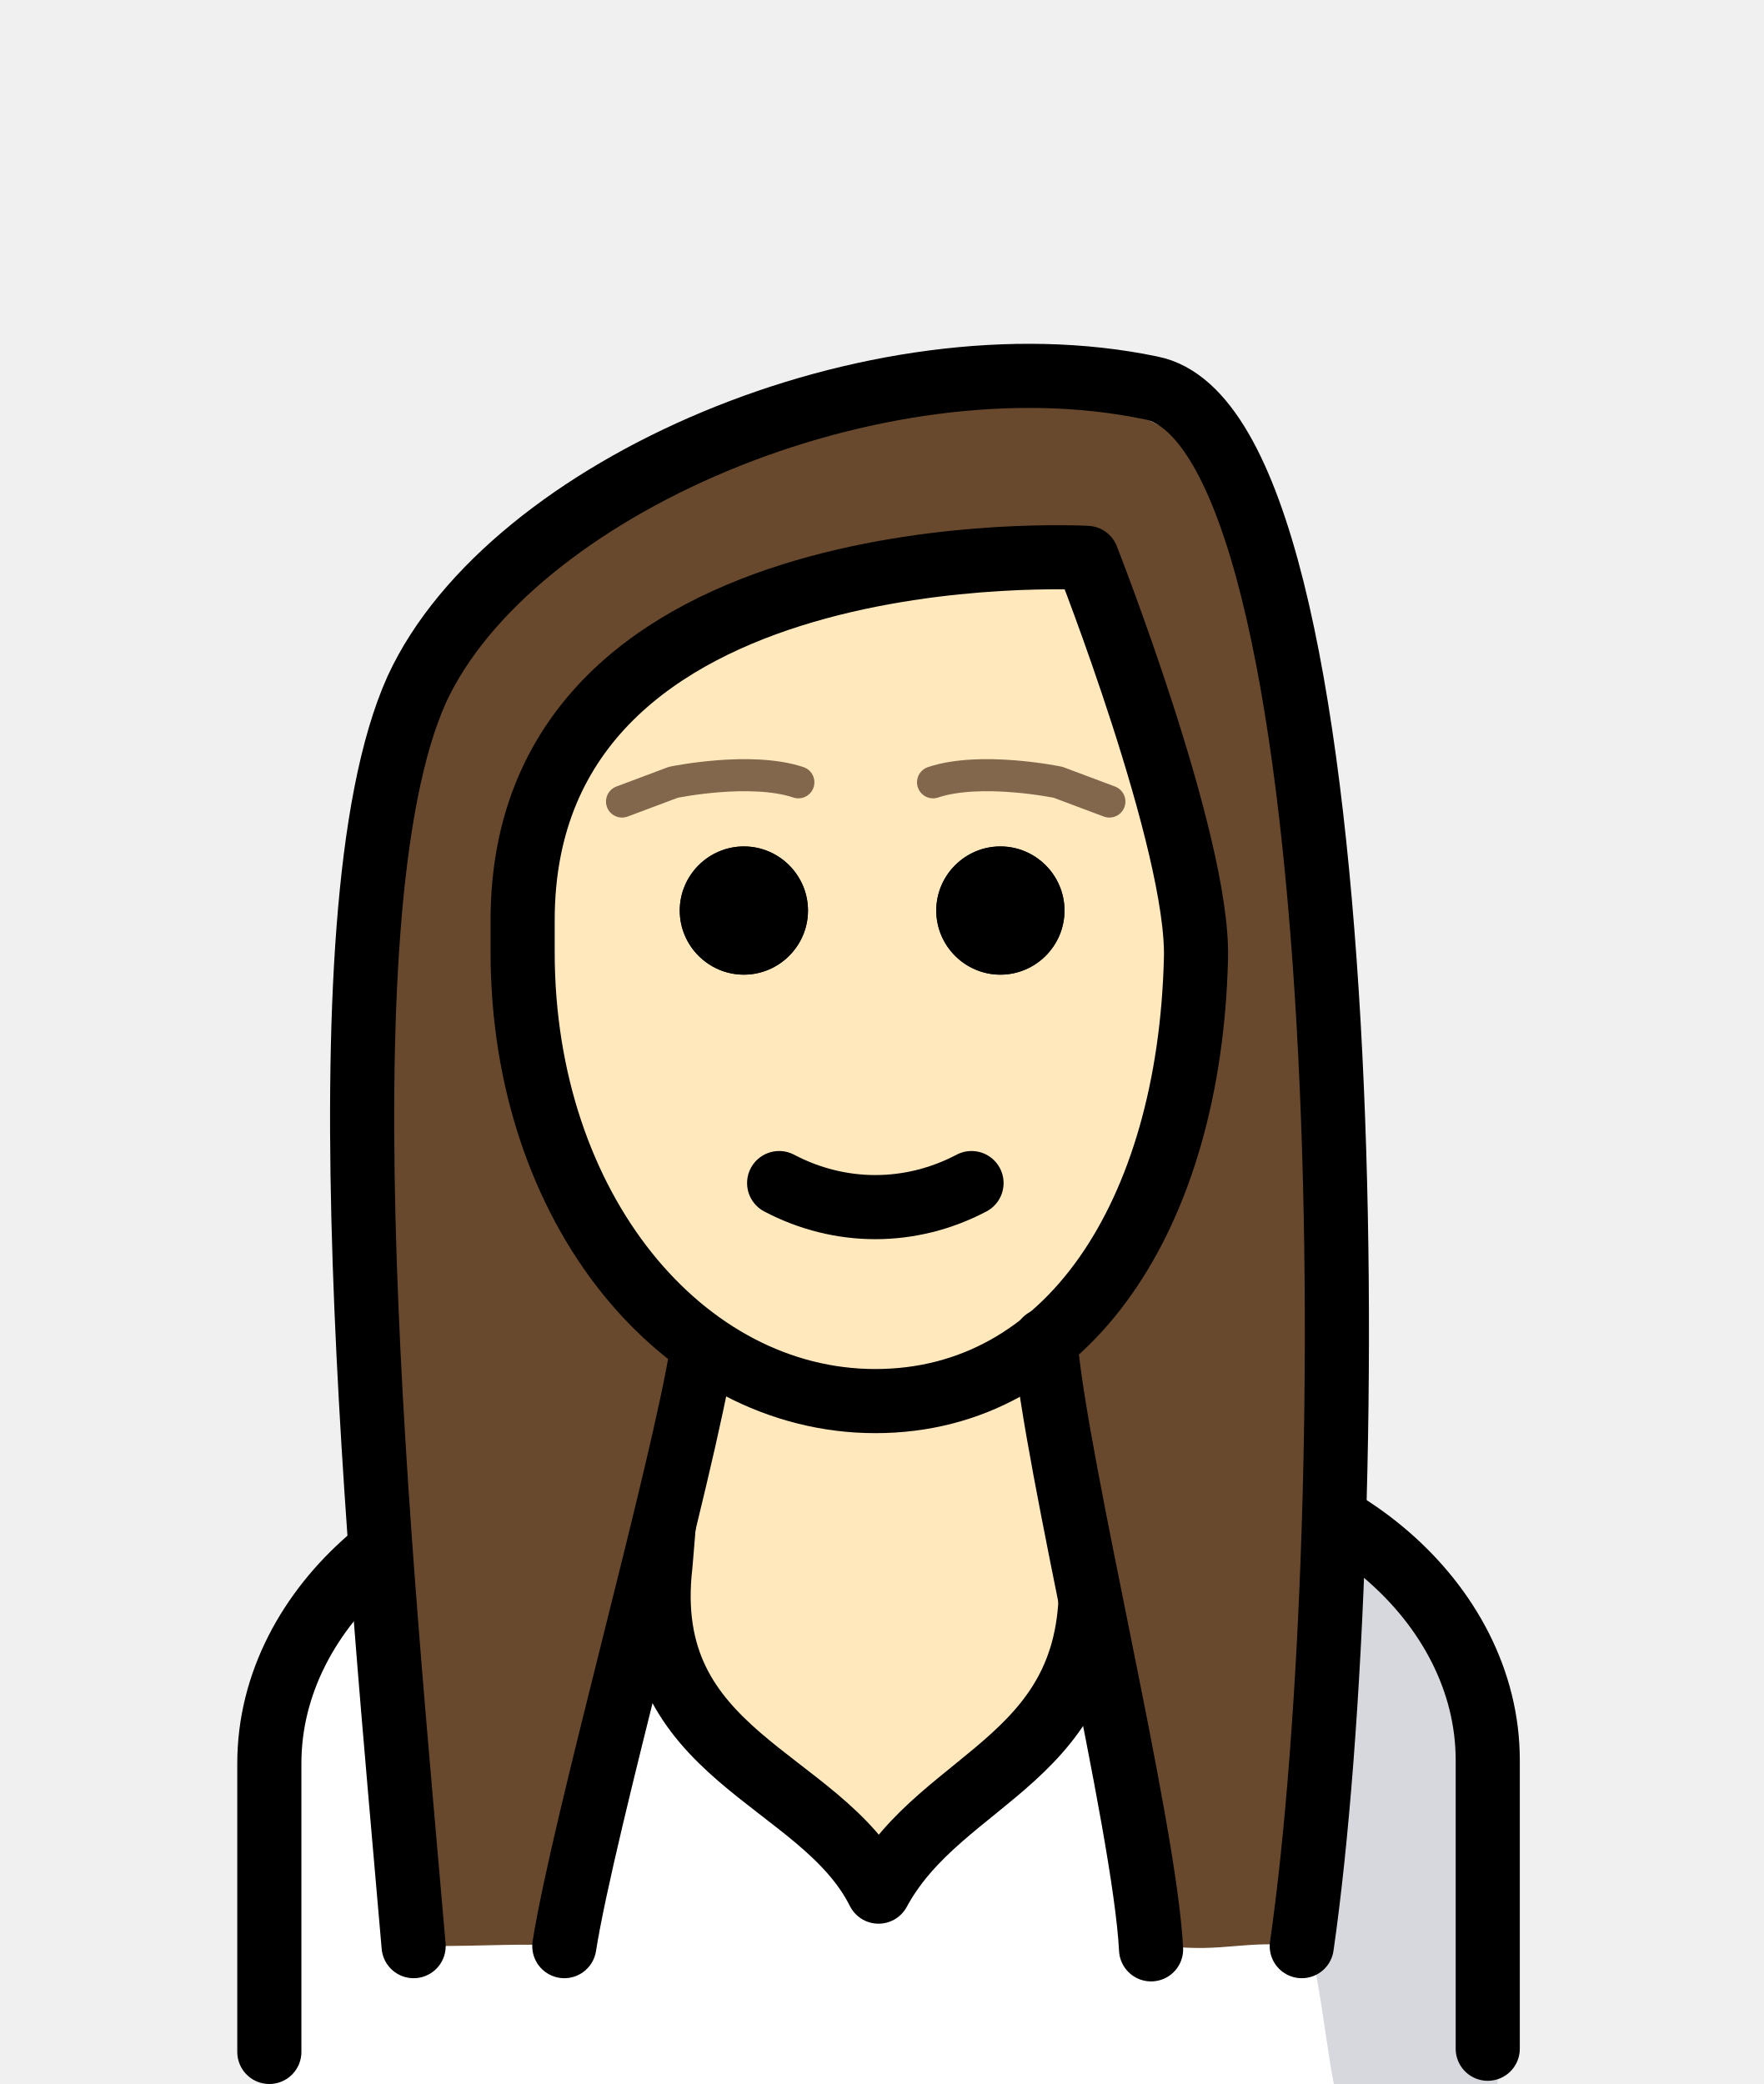
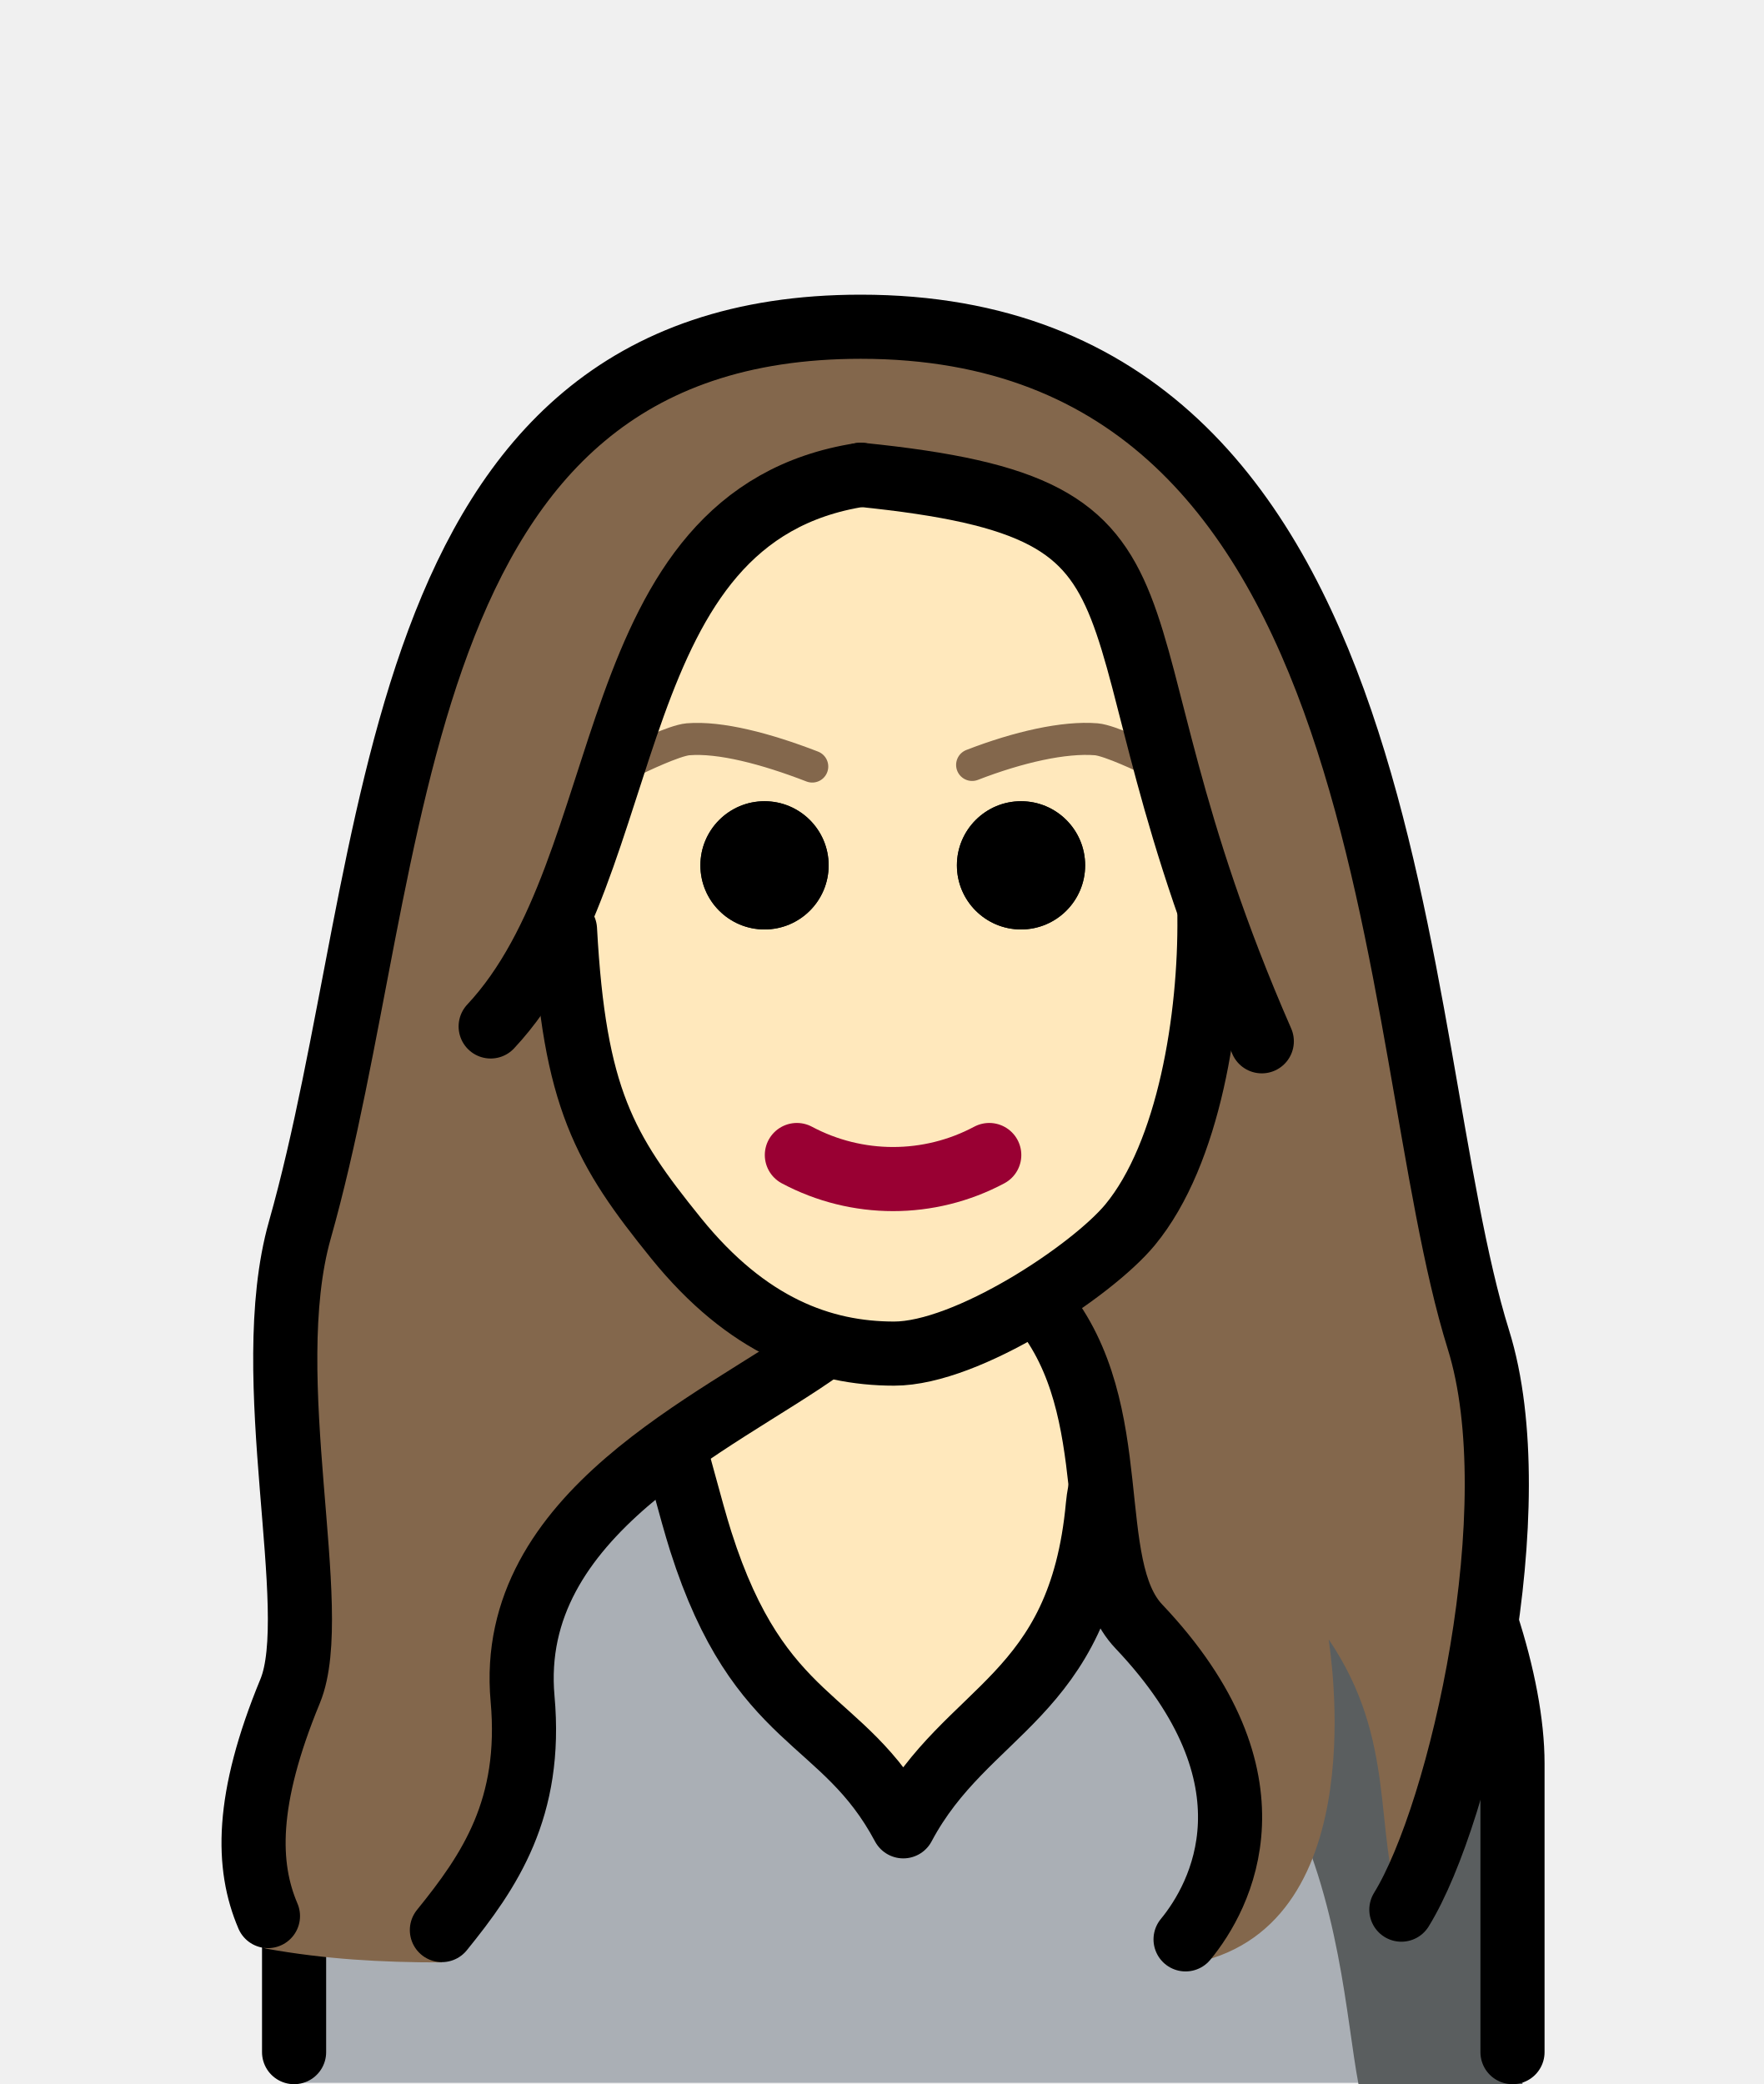
<svg xmlns="http://www.w3.org/2000/svg" version="1.1" id="Ebene_1" x="0px" y="0px" width="55px" height="65px" viewBox="0 0 55 65" enable-background="new 0 0 55 65" xml:space="preserve">
-   <path fill="#FFFFFF" d="M8.2,65v-9.8c0-5,5-9,10-9c6,5,12,5,18,0c5,0,10,4,10,9V65H8.2z" />
-   <path fill="#D7D8DE" d="M36.7,46c-3.2,2.1-4.9,3-8.9,3.6C40.8,50,40.8,61,41.6,65h5.1C46.7,65,48.7,46,36.7,46" />
-   <path fill="#FFE8BC" d="M18.9,41c-1,11,5,13,8.4,18.3c2.8-6.8,9.4-6.3,8.9-17.3" />
-   <path fill="none" stroke="#000000" stroke-width="2" stroke-linecap="round" stroke-linejoin="round" d="M8.4,64v-9c0-5,5-9,10-9  c0.8,0.6,1.5,1.2,2.3,1.6l-0.1,1.2c-0.7,6,5,6.6,6.8,10.2c2-3.7,7-4.1,6.6-10.2l-0.2-1c0.9-0.5,1.7-1.1,2.6-1.9c5,0,10,4,10,9v9" />
-   <path fill="#68492D" d="M40.6,60.7c0.2-19.4,5-47-6.8-48.1c-6.3-0.6-14.6,1.5-19,6.1c-5.6,5.9-3.7,29.6-2,42c3.3,0,2.5-0.1,5.8,0  c0-2.9,3-16,3-18.9c5.9-0.2,5.1-0.4,11-0.6c0.2,3.1,3.6,16.4,3.8,19.5C38.2,60.9,38.8,60.5,40.6,60.7" />
-   <path fill="#FFE8BC" d="M16.7,28.1v1c0,7.7,4.7,13.8,10.8,13.8c6,0,10.3-5.2,9.8-13C37,26,37.4,19.4,32.6,17.2  c-4.6-0.6-10,2.6-13.2,4.2C16.6,22.9,17.2,27.2,16.7,28.1" />
-   <path fill="none" stroke="#000000" stroke-width="2" stroke-linecap="round" stroke-linejoin="round" stroke-miterlimit="10" d="  M24.3,36.9c1.9,1,4.1,1,6,0" />
-   <path fill="#1C1C1B" d="M33.2,28.4c0,1.1-0.9,2-2,2c-1.1,0-2-0.9-2-2c0-1.1,0.9-2,2-2C32.3,26.4,33.2,27.3,33.2,28.4" />
-   <path fill="#1C1C1B" d="M25.2,28.4c0,1.1-0.9,2-2,2c-1.1,0-2-0.9-2-2c0-1.1,0.9-2,2-2C24.3,26.4,25.2,27.3,25.2,28.4" />
-   <path d="M33.2,28.4c0,1.1-0.9,2-2,2c-1.1,0-2-0.9-2-2c0-1.1,0.9-2,2-2C32.3,26.4,33.2,27.3,33.2,28.4" />
-   <path d="M25.2,28.4c0,1.1-0.9,2-2,2c-1.1,0-2-0.9-2-2c0-1.1,0.9-2,2-2C24.3,26.4,25.2,27.3,25.2,28.4" />
-   <path fill="none" stroke="#000000" stroke-width="2" stroke-linecap="round" stroke-linejoin="round" stroke-miterlimit="10" d="  M40.6,60.7c1.9-13.2,1.9-47.3-4.7-48.6c-8.6-1.8-20,3.1-22.9,9.4c-3.2,7.1-1.1,27.5-0.1,39.2" />
-   <path fill="none" stroke="#83674C" stroke-linecap="round" stroke-linejoin="round" stroke-miterlimit="10" d="M19.4,25l1.6-0.6  c0,0,2.4-0.5,3.9,0" />
-   <path fill="none" stroke="#83674C" stroke-linecap="round" stroke-linejoin="round" stroke-miterlimit="10" d="M34.6,25L33,24.4  c0,0-2.4-0.5-3.9,0" />
-   <path fill="none" stroke="#000000" stroke-width="2" stroke-linejoin="round" d="M16.3,29.7c0,8,5,14,11,14s9.8-5.8,10-13.8  c0.1-3.6-3.4-12.5-3.4-12.5s-17.6-1-17.6,11.3V29.7z" />
-   <path fill="none" stroke="#000000" stroke-width="2" stroke-linecap="round" stroke-linejoin="round" stroke-miterlimit="10" d="  M21.9,42.1c-0.6,3.8-3.7,14.8-4.3,18.6" />
-   <path fill="none" stroke="#000000" stroke-width="2" stroke-linecap="round" stroke-linejoin="round" stroke-miterlimit="10" d="  M32.6,41.8c0.3,3.8,3.1,15.1,3.3,19" />
+   <path fill="#AAAFB5" d="M9.019,64.963v-9.834c0-4.994,5.333-12.699,10.324-12.699c6,5,11.676,8.699,17.676,3.699  c4.993,0,10,4.006,10,9v9.834H9.019z" />
+   <path fill="#5A5E5F" d="M37.481,46c-3.171,2.113-4.875,3-8.938,3.588C41.606,50,41.606,61,42.368,65h5.113  C47.481,65,49.481,46,37.481,46" />
+   <path fill="#FFE8BC" d="M21.982,40.869c-0.958,11.031,2.734,10.736,6.169,16.094c2.796-6.756,9.423-3.879,8.895-14.908" />
+   <path fill="none" stroke="#000000" stroke-width="2" stroke-linecap="round" stroke-linejoin="round" d="M9.172,64.006v-9  c0-4.994,5.109-14.791,10.103-14.791c0.75,0.625,1.979,5.967,2.58,7.859c1.845,5.799,4.442,5.371,6.317,8.889  c1.968-3.703,5.513-3.975,6.068-10.006c0.2-2.166,2.401-5.676,3.27-6.398c4.994,0,9.662,9.453,9.662,14.447v9" />
+   <path fill="#83674C" d="M32.074,39.771c4.246,2.59,1.853,8.773,3.645,10.664c4.537,4.785,2.702,9.441,1.606,10.773  c5.585-1.238,4.136-9.816,4.115-10.074c2.15,3.164,1.382,5.998,2.266,8.428c0.246-2.656,3.935-7.814,3.019-12.354  c-1.027-5.092-1.359-10.311-1.754-12.258c-3.497-17.318-5.768-24.142-15.127-24.492c-14-0.52-16.411,8.214-17.727,14.896  c-1.289,6.543-1.439,9.521-3.741,15.451c-0.572,1.473,2.417,8.672,0.675,11.939c-0.561,1.049-1.462,2.545-1.354,4.598  c0.058,1.082-0.004,3.324,0.615,3.438c1.828,0.328,3.562,0.428,5.47,0.428c-0.563-1.096,3.562-5.559,3.562-11.309  c0-5.023,8.048-8.441,10.771-8.539" />
+   <path fill="#FFE8BC" d="M19.699,21.293l-1.873,8.377c0,7.72,4.25,11.691,10.29,11.691c6.038,0,9.762-6.203,9.762-13.923  c0-4.697-3.791-13.535-9.915-12.238C21.963,16.298,20.172,20.449,19.699,21.293" />
+   <path fill="none" stroke="#000000" stroke-width="2" stroke-linecap="round" stroke-linejoin="round" d="M17.621,28.99  c0.287,5.262,1.234,6.872,3.467,9.633c2.22,2.744,4.548,3.596,6.798,3.596c2.283,0,6.179-2.59,7.358-4.016  c1.846-2.234,2.51-6.474,2.476-9.623" />
+   <path fill="none" stroke="#000000" stroke-width="2" stroke-linecap="round" stroke-linejoin="round" stroke-miterlimit="10" d="  M43.706,59.562c1.868-3.029,4.03-12.574,2.403-17.779c-2.925-9.365-2.087-31.592-19.264-31.592  c-15.034,0-14.258,16.743-17.494,28.176c-1.309,4.627,0.734,11.869-0.302,14.379c-1.401,3.395-1.358,5.459-0.692,7.016" />
+   <path fill="#1C1C1B" d="M33.844,26.99c0,1.104-0.896,2-2,2c-1.104,0-2-0.896-2-2c0-1.104,0.896-2,2-2  C32.947,24.99,33.844,25.885,33.844,26.99" />
+   <path fill="#1C1C1B" d="M25.844,26.99c0,1.104-0.896,2-2,2c-1.104,0-2-0.896-2-2c0-1.104,0.896-2,2-2  C24.947,24.99,25.844,25.885,25.844,26.99" />
+   <path d="M33.844,26.99c0,1.104-0.896,2-2,2c-1.104,0-2-0.896-2-2c0-1.104,0.896-2,2-2C32.947,24.99,33.844,25.885,33.844,26.99" />
+   <path d="M25.844,26.99c0,1.104-0.896,2-2,2c-1.104,0-2-0.896-2-2c0-1.104,0.896-2,2-2C24.947,24.99,25.844,25.885,25.844,26.99" />
+   <path fill="none" stroke="#000000" stroke-width="2" stroke-linecap="round" stroke-linejoin="round" stroke-miterlimit="10" d="  M25.615,42.072c-3.252,2.318-9.837,5.131-9.317,10.912c0.308,3.42-1.028,5.379-2.516,7.215" />
+   <path fill="none" stroke="#000000" stroke-width="2" stroke-linecap="round" stroke-linejoin="round" stroke-miterlimit="10" d="  M32.482,40.76c2.652,3.242,1.244,8.076,3.035,9.967c4.537,4.785,2.556,8.43,1.459,9.762" />
+   <path fill="none" stroke="#83674C" stroke-linecap="round" stroke-linejoin="round" stroke-miterlimit="10" d="M19.857,23.664  c0,0,1.175-0.571,1.602-0.606c1-0.081,2.426,0.29,3.873,0.85" />
+   <path fill="none" stroke="#83674C" stroke-linecap="round" stroke-linejoin="round" stroke-miterlimit="10" d="M35.795,23.664  c0,0-1.177-0.571-1.604-0.606c-1-0.081-2.426,0.24-3.872,0.8" />
+   <path fill="none" stroke="#000000" stroke-width="2" stroke-linecap="round" stroke-linejoin="round" d="M26.846,14.809  c10.924,1.107,6.541,4.031,12.507,17.669" />
+   <path fill="none" stroke="#990033" stroke-width="2" stroke-linecap="round" stroke-linejoin="round" stroke-miterlimit="10" d="  M24.853,36.025c1.875,1,4.125,1,6,0" />
+   <path fill="none" stroke="#000000" stroke-width="2" stroke-linecap="round" stroke-linejoin="round" d="M26.846,14.809  c-8.224,1.276-6.825,12.164-11.543,17.206" />
</svg>
